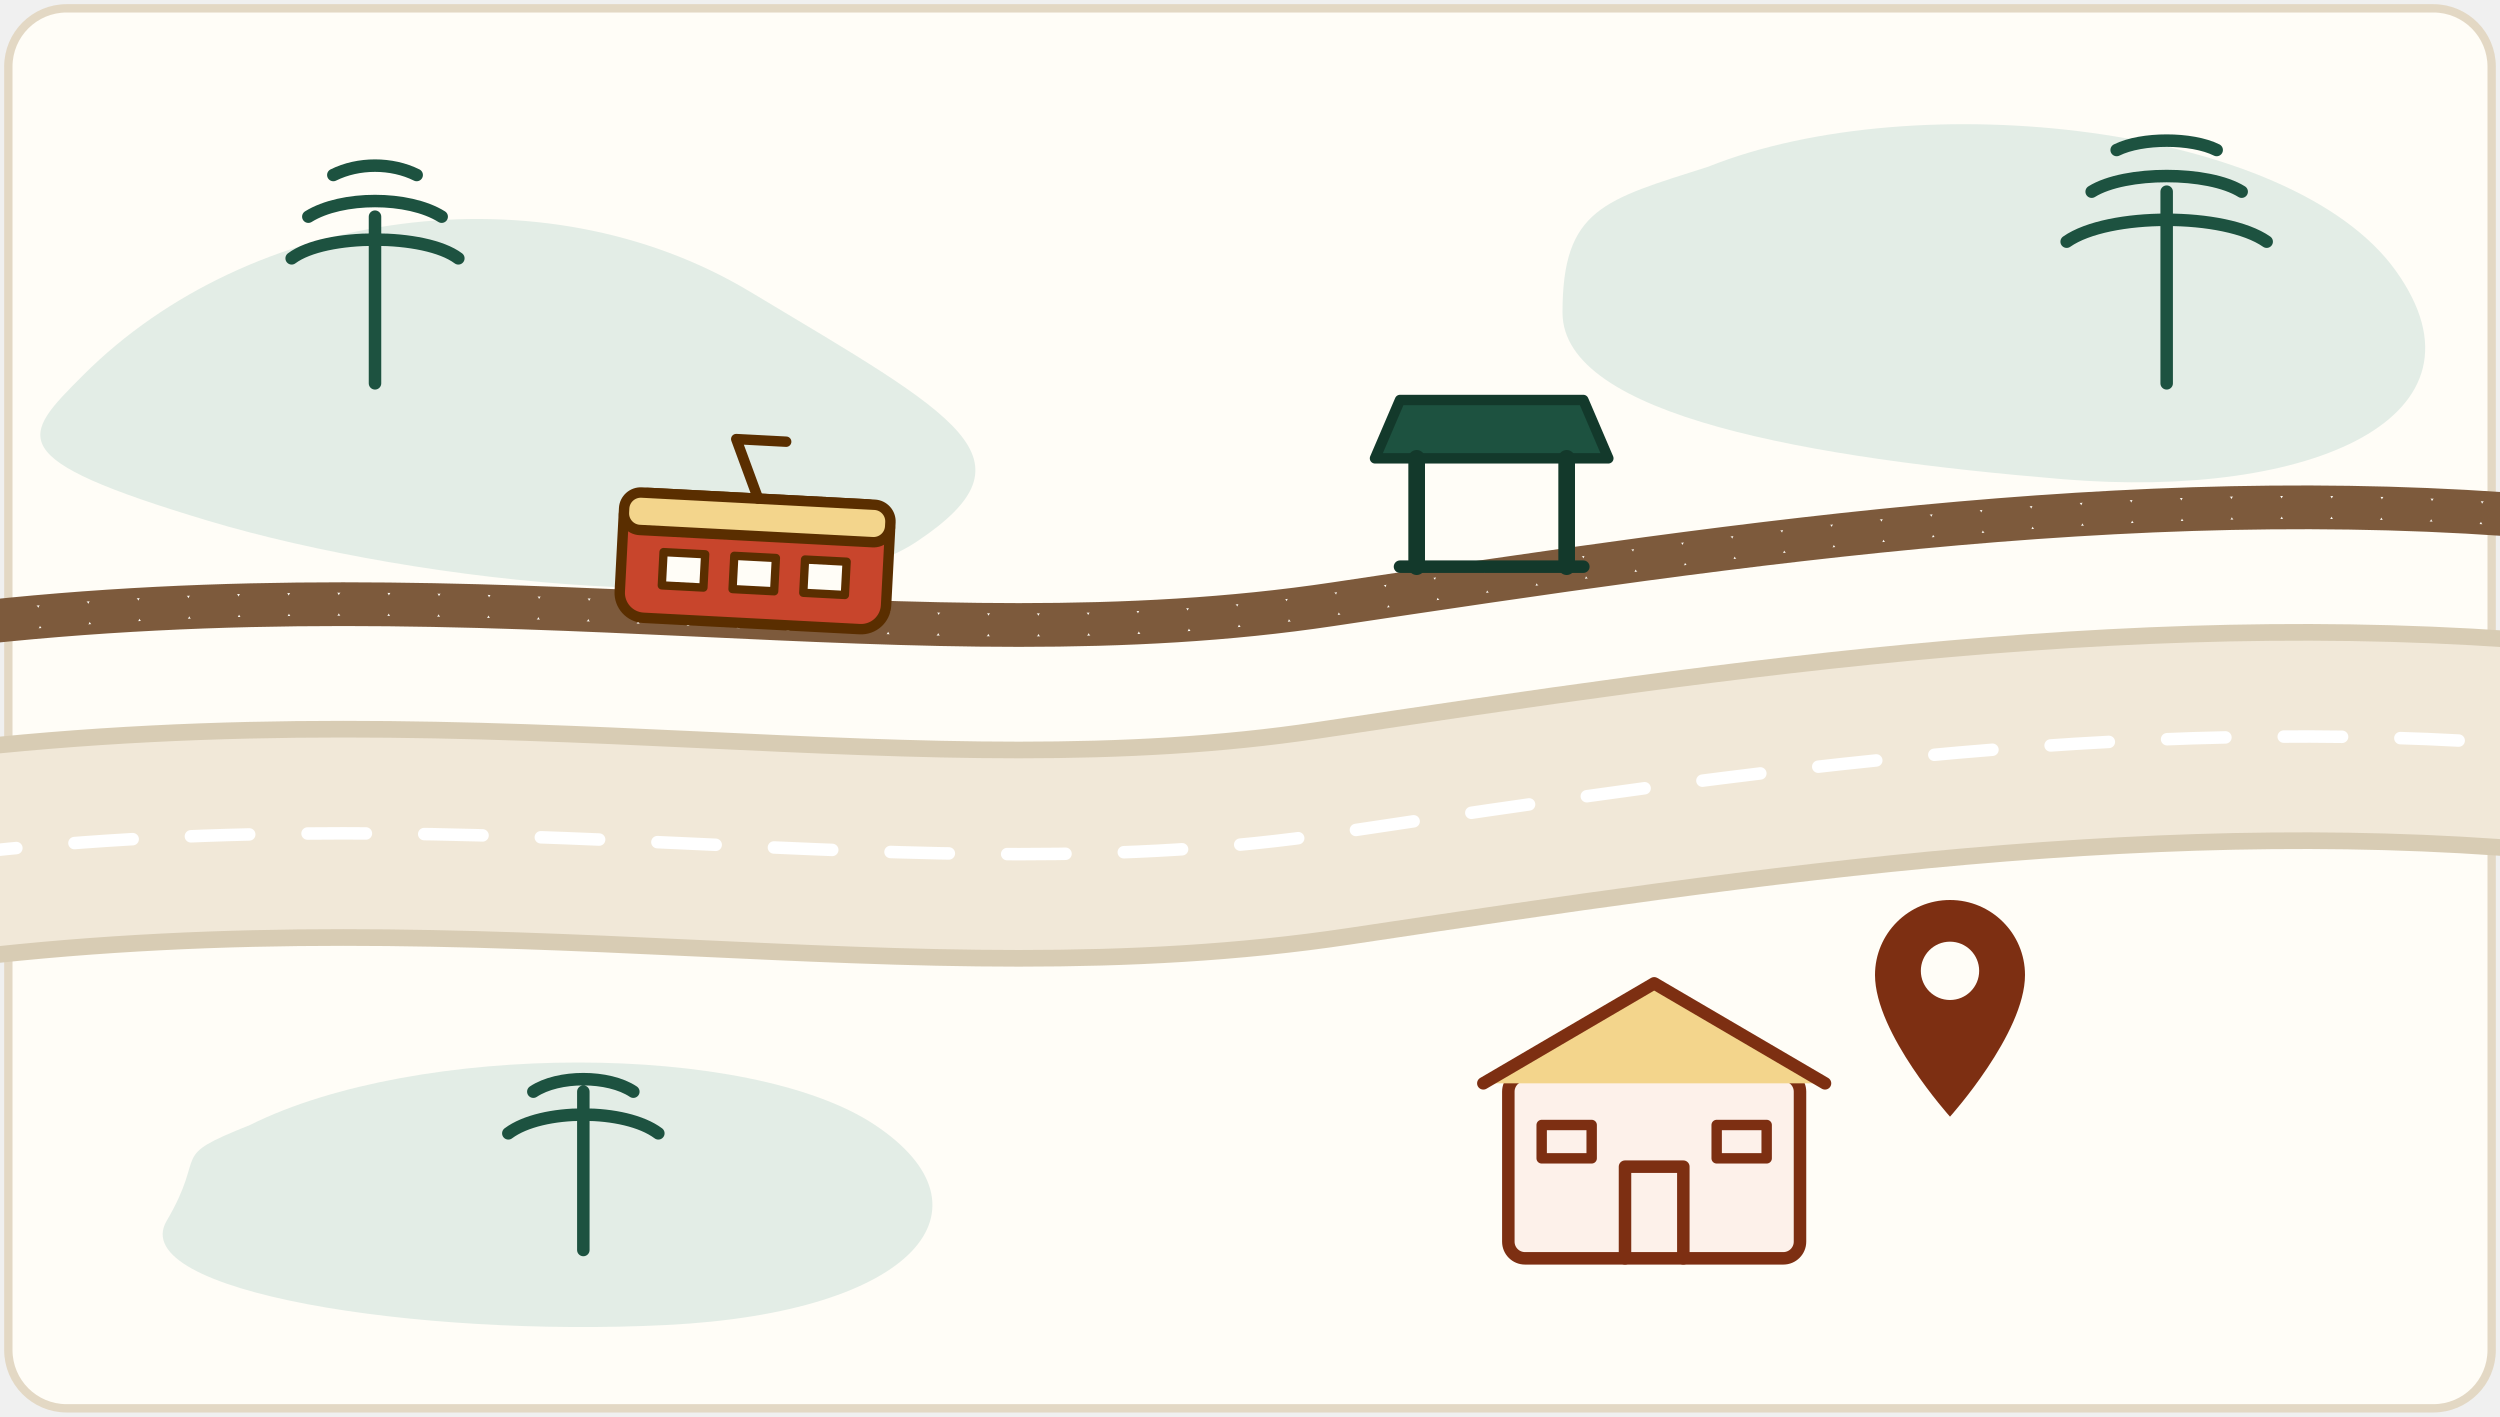
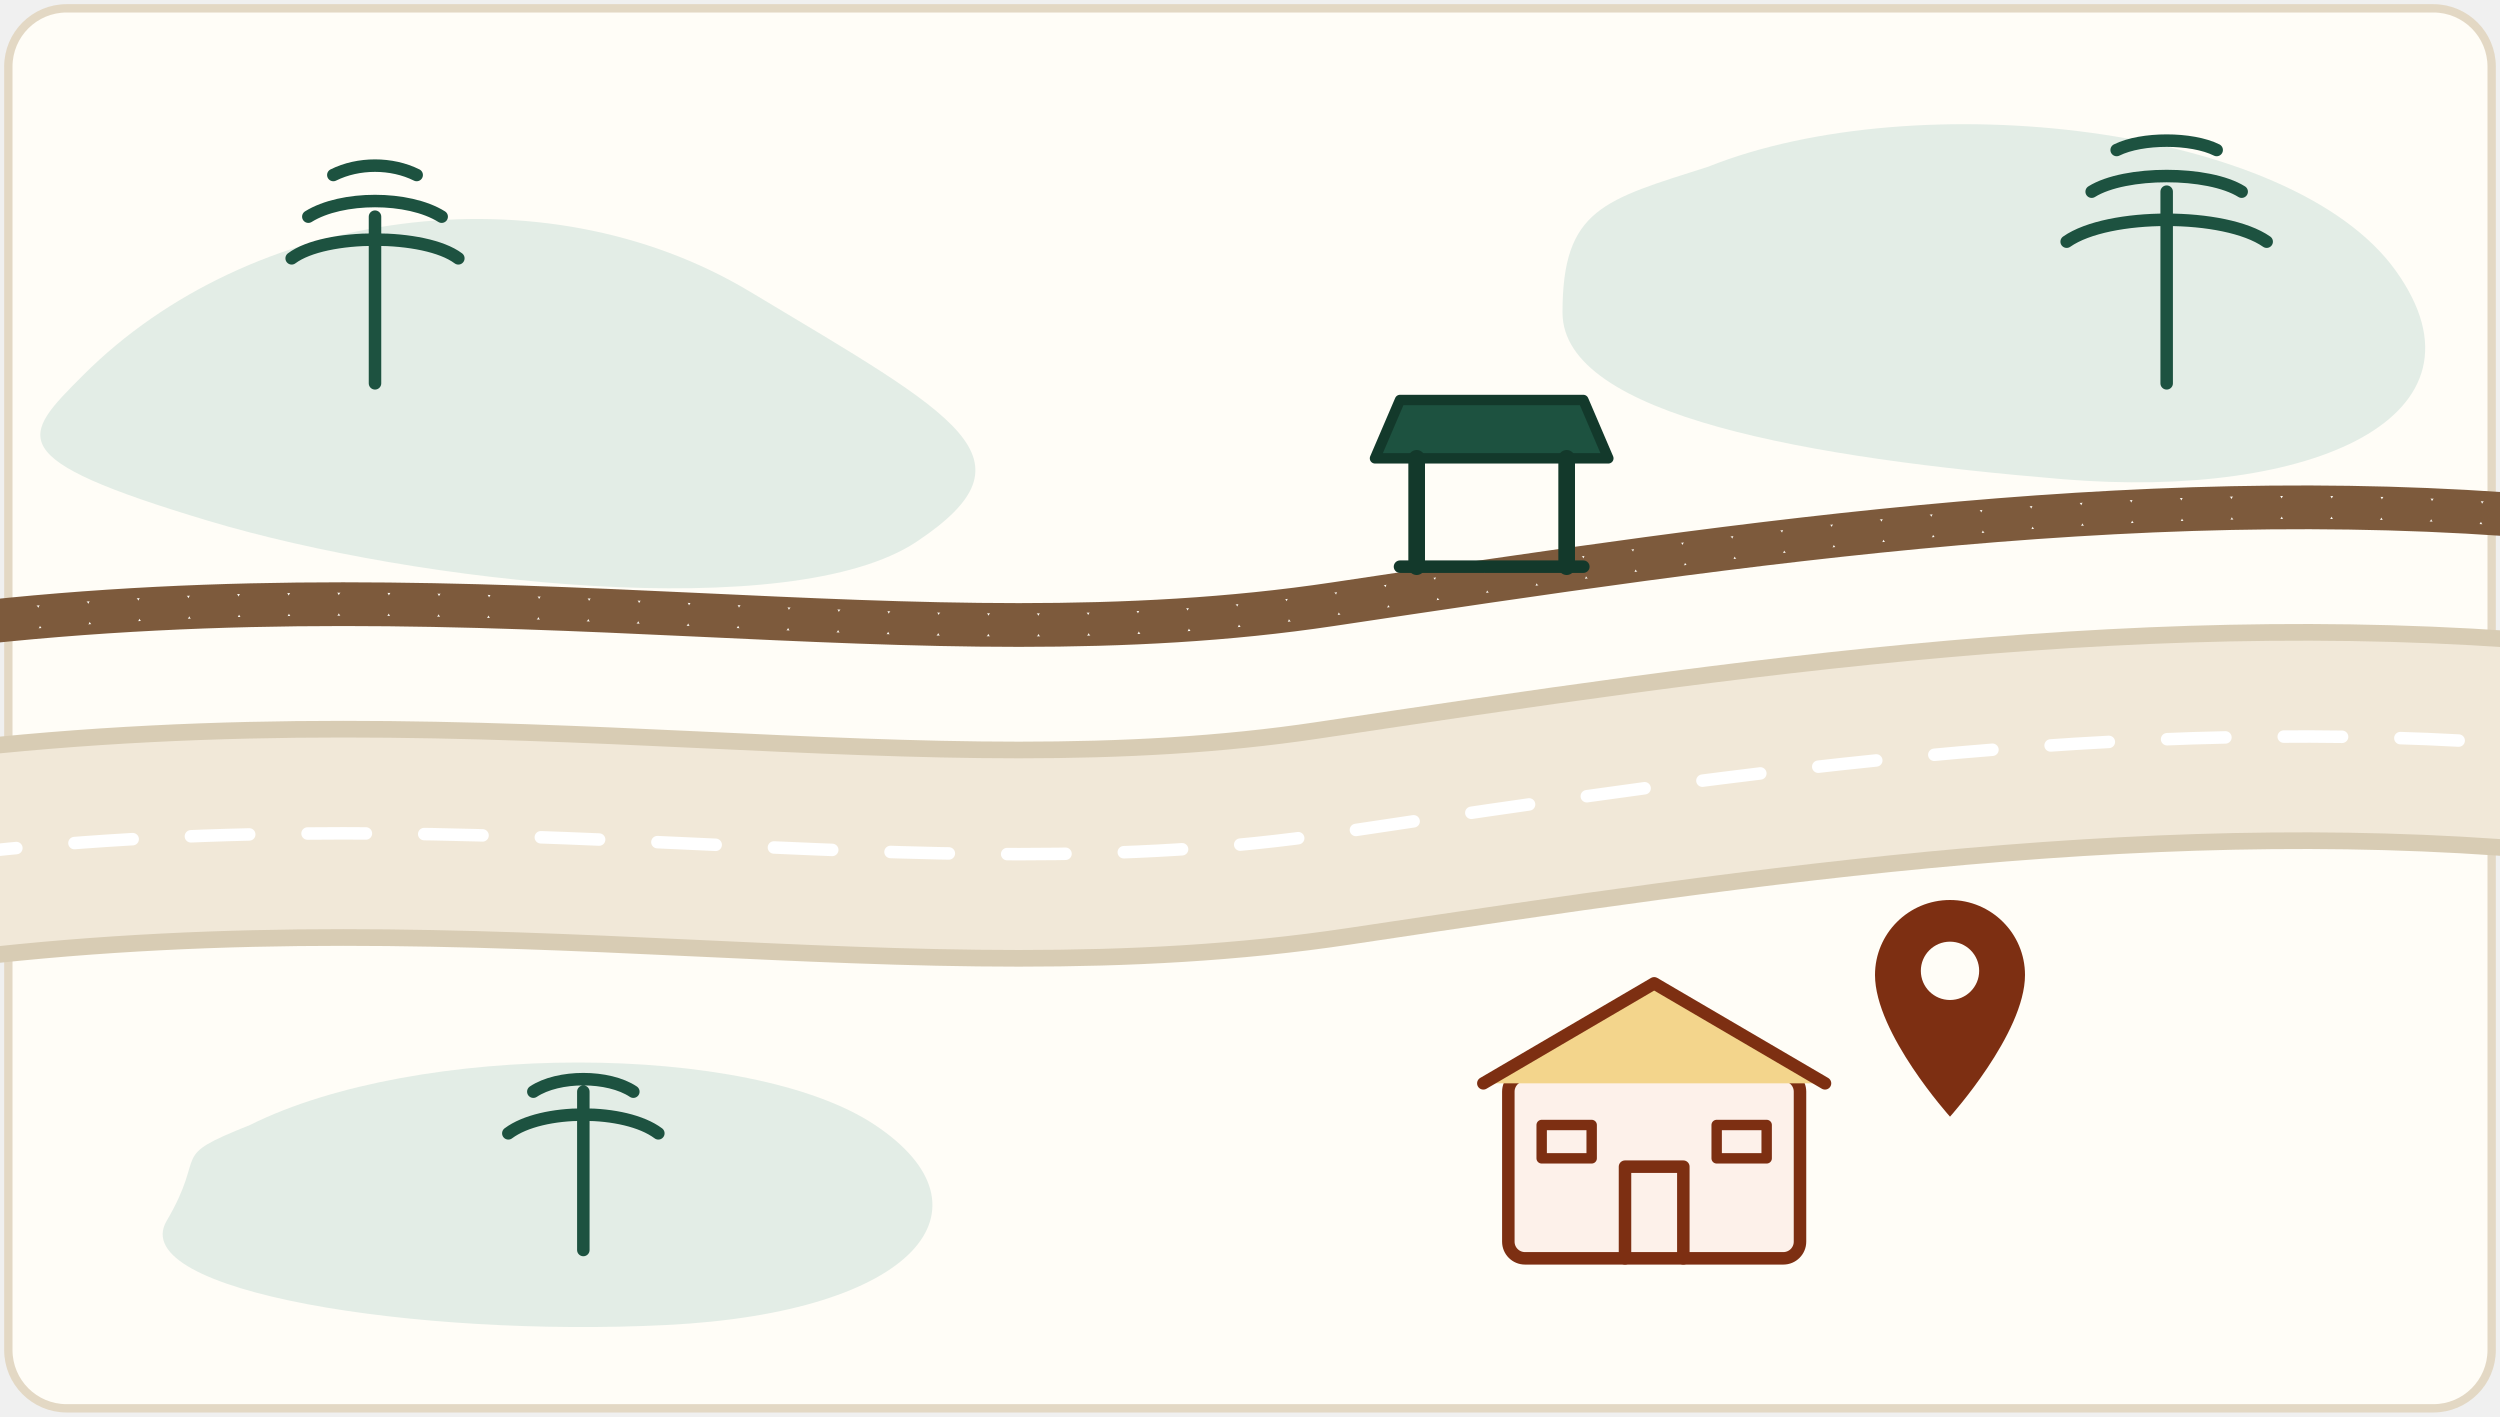
<svg xmlns="http://www.w3.org/2000/svg" viewBox="0 0 600 340" fill="none" stroke-linecap="round" stroke-linejoin="round">
  <rect x="2" y="2" width="596" height="336" rx="14" fill="#fffdf7" stroke="#e3d8c4" stroke-width="2" />
  <path d="M20 90c40-40 110-50 160-20s70 40 40 60-120 10-170-5S5 105 20 90z" fill="#e3ede6" />
  <path d="M410 40c50-20 140-10 165 25s-20 55-80 50-120-15-120-40 10-27 35-35z" fill="#e3ede6" />
  <path d="M60 270c40-20 120-20 150 0s10 45-50 48-130-8-120-25 0-15 20-23z" fill="#e3ede6" />
  <path d="M-10 205C120 190 220 215 320 200s200-30 300-20" stroke="#d8ccb4" stroke-width="54" />
  <path d="M-10 205C120 190 220 215 320 200s200-30 300-20" stroke="#f1e8d8" stroke-width="46" />
  <path d="M-10 205C120 190 220 215 320 200s200-30 300-20" stroke="#ffffff" stroke-width="3" stroke-dasharray="14 14" />
  <path d="M-10 150C120 135 220 160 320 145s200-30 300-20" stroke="#7d5a3c" stroke-width="10" stroke-dasharray="3 9" />
  <path d="M-10 146C120 131 220 156 320 141s200-30 300-20M-10 154C120 139 220 164 320 149s200-30 300-20" stroke="#7d5a3c" stroke-width="2.5" />
-   <g transform="translate(150 118) rotate(3)">
-     <rect x="0" y="0" width="64" height="30" rx="6" fill="#c8452c" stroke="#5a2e00" stroke-width="2.5" />
-     <rect x="0" y="0" width="64" height="9" rx="4" fill="#f3d58c" stroke="#5a2e00" stroke-width="2.5" />
-     <path d="M10 14h10v8H10zM27 14h10v8H27zM44 14h10v8H44z" fill="#fffdf7" stroke="#5a2e00" stroke-width="2" />
-     <path d="M32 0l-6-14h12" stroke="#5a2e00" stroke-width="2.5" />
-   </g>
  <g transform="translate(330 88)">
    <path d="M0 22h56l-6-14H6z" fill="#1d5240" stroke="#13392b" stroke-width="2.5" />
    <path d="M10 22v26M46 22v26" stroke="#13392b" stroke-width="4" />
    <path d="M6 48h44" stroke="#13392b" stroke-width="3" />
  </g>
  <g transform="translate(362 236)">
    <rect x="0" y="22" width="70" height="44" rx="4" fill="#fdf1ea" stroke="#7d2f12" stroke-width="3" />
    <path d="M-6 24 35 0l41 24" fill="#f3d58c" stroke="#7d2f12" stroke-width="3" />
    <path d="M28 66V44h14v22" stroke="#7d2f12" stroke-width="3" />
    <path d="M8 34h12v8H8zM50 34h12v8H50z" stroke="#7d2f12" stroke-width="2.5" />
  </g>
  <g transform="translate(450 214)">
    <path d="M18 54S0 34 0 20a18 18 0 0 1 36 0c0 14-18 34-18 34z" fill="#7d2f12" />
    <circle cx="18" cy="19" r="7" fill="#fffdf7" />
  </g>
  <g stroke="#1d5240" stroke-width="3">
    <path d="M90 92v-40M70 62c8-6 32-6 40 0M74 52c8-5 24-5 32 0M80 42c6-3 14-3 20 0" />
    <path d="M520 92v-46M496 58c10-7 38-7 48 0M502 46c8-5 28-5 36 0M508 36c6-3 18-3 24 0" />
    <path d="M140 300v-38M122 272c8-6 28-6 36 0M128 262c6-4 18-4 24 0" />
  </g>
</svg>
